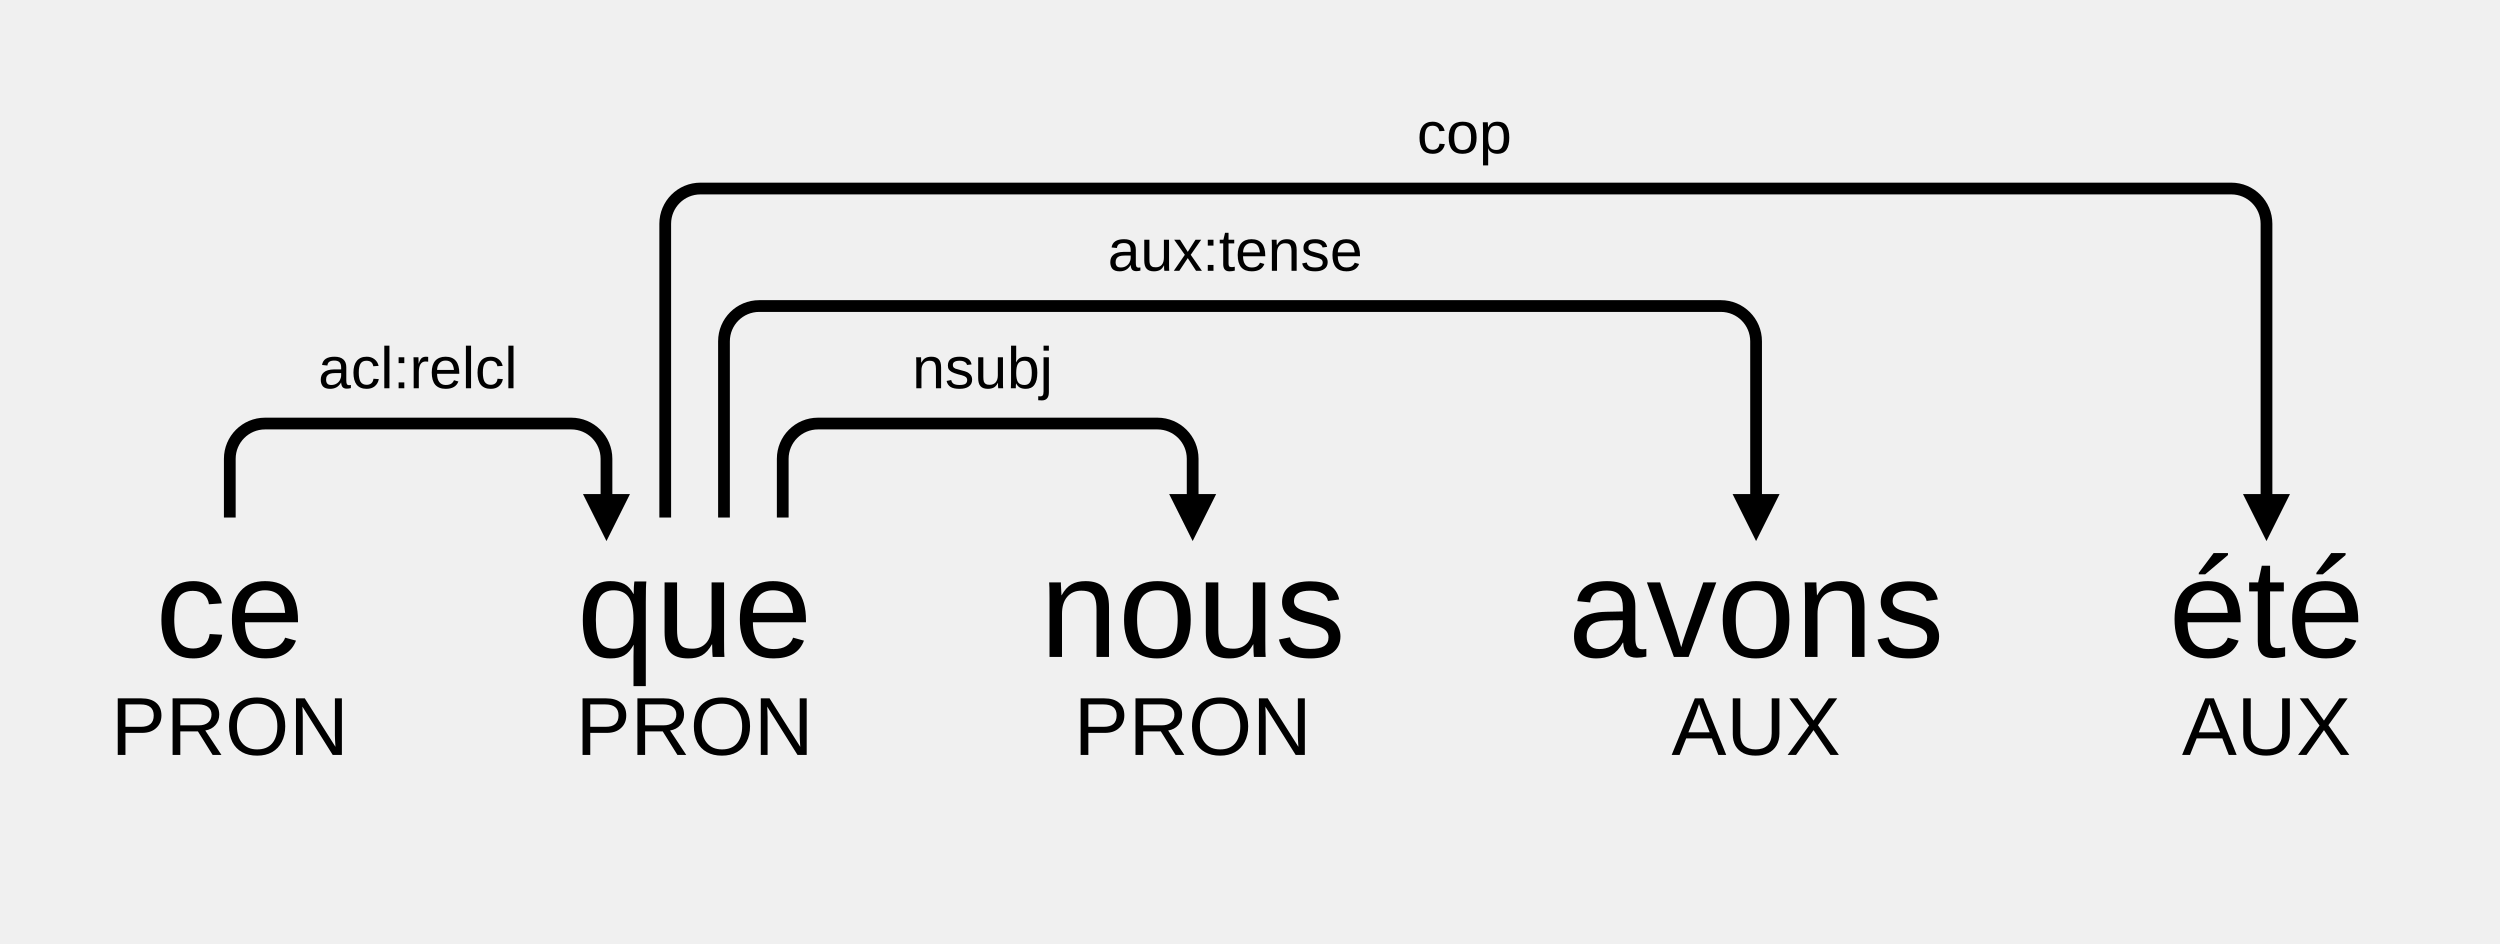
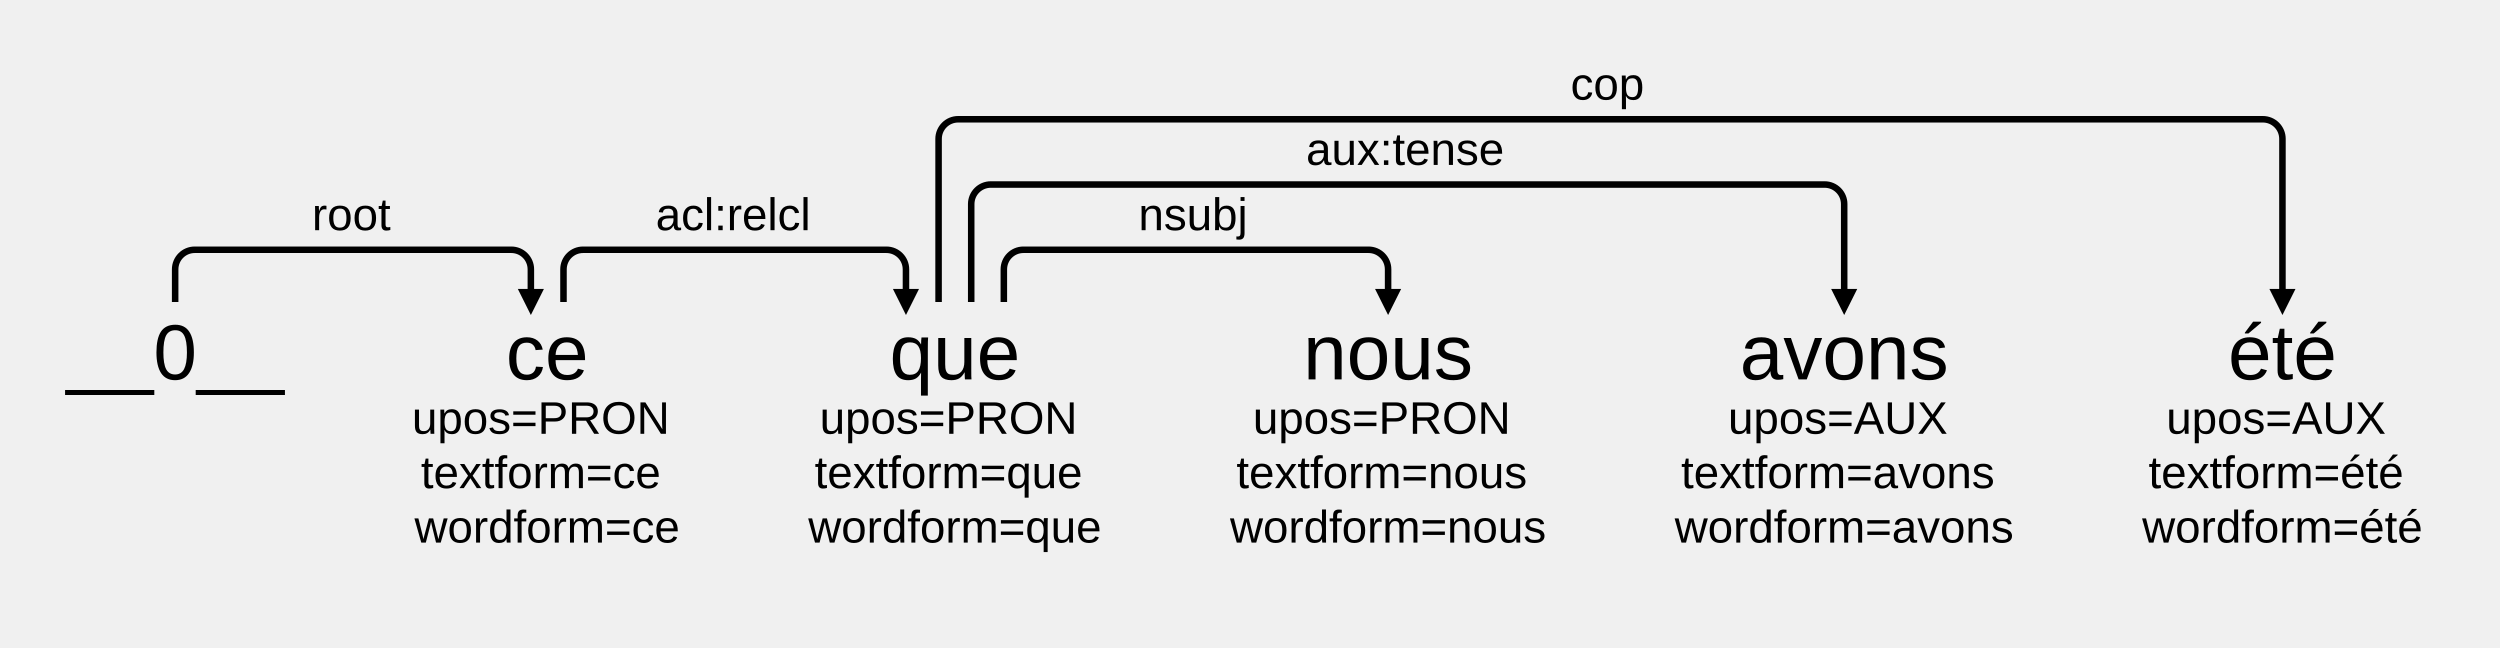
- <svg xmlns="http://www.w3.org/2000/svg" width="425.493" height="160.539">
-   <rect x="0" y="0" width="425.493" height="160.539" style="fill:transparent;fill-opacity:1;" />
-   <g transform="translate(0,114.8984) scale(2,2)">
-     <text id="word__N_1" x="19.555" y="-14.406" font-style="normal" font-weight="normal" fill="black" font-size="12" font-family="Arial" text-anchor="middle" text-align="center">
-       <tspan x="19.555" dy="12.863">ce</tspan>
+ <svg xmlns="http://www.w3.org/2000/svg" width="766.269" height="198.355">
+   <rect x="0" y="0" width="766.269" height="198.355" style="fill:white;fill-opacity:0;" />
+   <g transform="translate(0,119.3672) scale(2,2)">
+     <text id="word__N_0" x="26.843" y="-14.406" font-style="normal" font-weight="normal" fill="black" font-size="12" font-family="Arial" text-anchor="middle" text-align="center">
+       <tspan x="26.843" dy="12.863">__0__</tspan>
    </text>
-     <text id="subword__N_1" x="19.555" y="-1.543" fill="black" font-size="7" font-family="Arial" text-anchor="middle" text-align="center">
-       <tspan x="19.555" dy="8.337">PRON</tspan>
+     <text id="word__N_1" x="83.857" y="-14.406" font-style="normal" font-weight="normal" fill="black" font-size="12" font-family="Arial" text-anchor="middle" text-align="center">
+       <tspan x="83.857" dy="12.863">ce</tspan>
    </text>
-     <text id="word__N_2" x="59.11" y="-14.406" font-style="normal" font-weight="normal" fill="black" font-size="12" font-family="Arial" text-anchor="middle" text-align="center">
-       <tspan x="59.11" dy="12.863">que</tspan>
+     <text id="subword__N_1" x="83.857" y="-1.543" fill="black" font-size="7" font-family="Arial" text-anchor="middle" text-align="center">
+       <tspan x="83.857" dy="8.337">upos=PRON</tspan>
+       <tspan x="83.857" dy="8.337">textform=ce</tspan>
+       <tspan x="83.857" dy="8.337">wordform=ce</tspan>
    </text>
-     <text id="subword__N_2" x="59.11" y="-1.543" fill="black" font-size="7" font-family="Arial" text-anchor="middle" text-align="center">
-       <tspan x="59.11" dy="8.337">PRON</tspan>
+     <text id="word__N_2" x="146.342" y="-14.406" font-style="normal" font-weight="normal" fill="black" font-size="12" font-family="Arial" text-anchor="middle" text-align="center">
+       <tspan x="146.342" dy="12.863">que</tspan>
    </text>
-     <text id="word__N_3" x="101.494" y="-14.406" font-style="normal" font-weight="normal" fill="black" font-size="12" font-family="Arial" text-anchor="middle" text-align="center">
-       <tspan x="101.494" dy="12.863">nous</tspan>
+     <text id="subword__N_2" x="146.342" y="-1.543" fill="black" font-size="7" font-family="Arial" text-anchor="middle" text-align="center">
+       <tspan x="146.342" dy="8.337">upos=PRON</tspan>
+       <tspan x="146.342" dy="8.337">textform=que</tspan>
+       <tspan x="146.342" dy="8.337">wordform=que</tspan>
    </text>
-     <text id="subword__N_3" x="101.494" y="-1.543" fill="black" font-size="7" font-family="Arial" text-anchor="middle" text-align="center">
-       <tspan x="101.494" dy="8.337">PRON</tspan>
+     <text id="word__N_3" x="212.731" y="-14.406" font-style="normal" font-weight="normal" fill="black" font-size="12" font-family="Arial" text-anchor="middle" text-align="center">
+       <tspan x="212.731" dy="12.863">nous</tspan>
    </text>
-     <text id="word__N_4" x="149.44" y="-14.406" font-style="normal" font-weight="normal" fill="black" font-size="12" font-family="Arial" text-anchor="middle" text-align="center">
-       <tspan x="149.44" dy="12.863">avons</tspan>
+     <text id="subword__N_3" x="212.731" y="-1.543" fill="black" font-size="7" font-family="Arial" text-anchor="middle" text-align="center">
+       <tspan x="212.731" dy="8.337">upos=PRON</tspan>
+       <tspan x="212.731" dy="8.337">textform=nous</tspan>
+       <tspan x="212.731" dy="8.337">wordform=nous</tspan>
    </text>
-     <text id="subword__N_4" x="149.44" y="-1.543" fill="black" font-size="7" font-family="Arial" text-anchor="middle" text-align="center">
-       <tspan x="149.44" dy="8.337">AUX</tspan>
+     <text id="word__N_4" x="282.63" y="-14.406" font-style="normal" font-weight="normal" fill="black" font-size="12" font-family="Arial" text-anchor="middle" text-align="center">
+       <tspan x="282.63" dy="12.863">avons</tspan>
    </text>
-     <text id="word__N_5" x="192.875" y="-14.406" font-style="normal" font-weight="normal" fill="black" font-size="12" font-family="Arial" text-anchor="middle" text-align="center">
-       <tspan x="192.875" dy="12.863">été</tspan>
+     <text id="subword__N_4" x="282.63" y="-1.543" fill="black" font-size="7" font-family="Arial" text-anchor="middle" text-align="center">
+       <tspan x="282.63" dy="8.337">upos=AUX</tspan>
+       <tspan x="282.63" dy="8.337">textform=avons</tspan>
+       <tspan x="282.63" dy="8.337">wordform=avons</tspan>
    </text>
-     <text id="subword__N_5" x="192.875" y="-1.543" fill="black" font-size="7" font-family="Arial" text-anchor="middle" text-align="center">
-       <tspan x="192.875" dy="8.337">AUX</tspan>
+     <text id="word__N_5" x="349.794" y="-14.406" font-style="normal" font-weight="normal" fill="black" font-size="12" font-family="Arial" text-anchor="middle" text-align="center">
+       <tspan x="349.794" dy="12.863">été</tspan>
+     </text>
+     <text id="subword__N_5" x="349.794" y="-1.543" fill="black" font-size="7" font-family="Arial" text-anchor="middle" text-align="center">
+       <tspan x="349.794" dy="8.337">upos=AUX</tspan>
+       <tspan x="349.794" dy="8.337">textform=été</tspan>
+       <tspan x="349.794" dy="8.337">wordform=été</tspan>
    </text>
    <marker id="markerendword_0" markerWidth="5" markerHeight="5" markerUnits="userSpaceOnUse" orient="auto" refX="2" refY="2">
      <path d="M0,0 l4,2 l-4,2 z" style="fill:black;" />
    </marker>
-     <text id="label__N_1__N_2__acl:relcl" x="35.555" y="-24.406" style="fill:black;font-size:5px;font-family:Arial;text-anchor:middle;text-align:center">acl:relcl</text>
-     <path style="marker-end:url(#markerendword_0);" stroke="black" fill="none" d="M 19.555,-13.406 19.555,-18.406 A 3 3 0 0 1 22.555,-21.406 L 48.61,-21.406 A 3 3 0 0 1 51.61,-18.406 L 51.61,-13.406" />
+     <text id="label__N_0__N_1__root" x="53.843" y="-24.406" style="fill:black;font-size:7px;font-family:Arial;text-anchor:middle;text-align:center">root</text>
+     <path style="marker-end:url(#markerendword_0);" stroke="black" fill="none" d="M 26.843,-13.406 26.843,-18.406 A 3 3 0 0 1 29.843,-21.406 L 78.357,-21.406 A 3 3 0 0 1 81.357,-18.406 L 81.357,-13.406" />
    <marker id="markerendword_1" markerWidth="5" markerHeight="5" markerUnits="userSpaceOnUse" orient="auto" refX="2" refY="2">
      <path d="M0,0 l4,2 l-4,2 z" style="fill:black;" />
    </marker>
-     <text id="label__N_2__N_3__nsubj" x="83.61" y="-24.406" style="fill:black;font-size:5px;font-family:Arial;text-anchor:middle;text-align:center">nsubj</text>
-     <path style="marker-end:url(#markerendword_1);" stroke="black" fill="none" d="M 66.61,-13.406 66.61,-18.406 A 3 3 0 0 1 69.61,-21.406 L 98.494,-21.406 A 3 3 0 0 1 101.494,-18.406 L 101.494,-13.406" />
+     <text id="label__N_1__N_2__acl:relcl" x="112.357" y="-24.406" style="fill:black;font-size:7px;font-family:Arial;text-anchor:middle;text-align:center">acl:relcl</text>
+     <path style="marker-end:url(#markerendword_1);" stroke="black" fill="none" d="M 86.357,-13.406 86.357,-18.406 A 3 3 0 0 1 89.357,-21.406 L 135.842,-21.406 A 3 3 0 0 1 138.842,-18.406 L 138.842,-13.406" />
    <marker id="markerendword_2" markerWidth="5" markerHeight="5" markerUnits="userSpaceOnUse" orient="auto" refX="2" refY="2">
      <path d="M0,0 l4,2 l-4,2 z" style="fill:black;" />
    </marker>
-     <text id="label__N_2__N_4__aux:tense" x="105.11" y="-34.406" style="fill:black;font-size:5px;font-family:Arial;text-anchor:middle;text-align:center">aux:tense</text>
-     <path style="marker-end:url(#markerendword_2);" stroke="black" fill="none" d="M 61.61,-13.406 61.61,-28.406 A 3 3 0 0 1 64.61,-31.406 L 146.44,-31.406 A 3 3 0 0 1 149.44,-28.406 L 149.44,-13.406" />
+     <text id="label__N_2__N_3__nsubj" x="182.842" y="-24.406" style="fill:black;font-size:7px;font-family:Arial;text-anchor:middle;text-align:center">nsubj</text>
+     <path style="marker-end:url(#markerendword_2);" stroke="black" fill="none" d="M 153.842,-13.406 153.842,-18.406 A 3 3 0 0 1 156.842,-21.406 L 209.731,-21.406 A 3 3 0 0 1 212.731,-18.406 L 212.731,-13.406" />
    <marker id="markerendword_3" markerWidth="5" markerHeight="5" markerUnits="userSpaceOnUse" orient="auto" refX="2" refY="2">
      <path d="M0,0 l4,2 l-4,2 z" style="fill:black;" />
    </marker>
-     <text id="label__N_2__N_5__cop" x="124.61" y="-44.406" style="fill:black;font-size:5px;font-family:Arial;text-anchor:middle;text-align:center">cop</text>
-     <path style="marker-end:url(#markerendword_3);" stroke="black" fill="none" d="M 56.61,-13.406 56.61,-38.406 A 3 3 0 0 1 59.61,-41.406 L 189.875,-41.406 A 3 3 0 0 1 192.875,-38.406 L 192.875,-13.406" />
+     <text id="label__N_2__N_4__aux:tense" x="215.342" y="-34.406" style="fill:black;font-size:7px;font-family:Arial;text-anchor:middle;text-align:center">aux:tense</text>
+     <path style="marker-end:url(#markerendword_3);" stroke="black" fill="none" d="M 148.842,-13.406 148.842,-28.406 A 3 3 0 0 1 151.842,-31.406 L 279.63,-31.406 A 3 3 0 0 1 282.63,-28.406 L 282.63,-13.406" />
+     <marker id="markerendword_4" markerWidth="5" markerHeight="5" markerUnits="userSpaceOnUse" orient="auto" refX="2" refY="2">
+       <path d="M0,0 l4,2 l-4,2 z" style="fill:black;" />
+     </marker>
+     <text id="label__N_2__N_5__cop" x="246.342" y="-44.406" style="fill:black;font-size:7px;font-family:Arial;text-anchor:middle;text-align:center">cop</text>
+     <path style="marker-end:url(#markerendword_4);" stroke="black" fill="none" d="M 143.842,-13.406 143.842,-38.406 A 3 3 0 0 1 146.842,-41.406 L 346.794,-41.406 A 3 3 0 0 1 349.794,-38.406 L 349.794,-13.406" />
  </g>
</svg>
